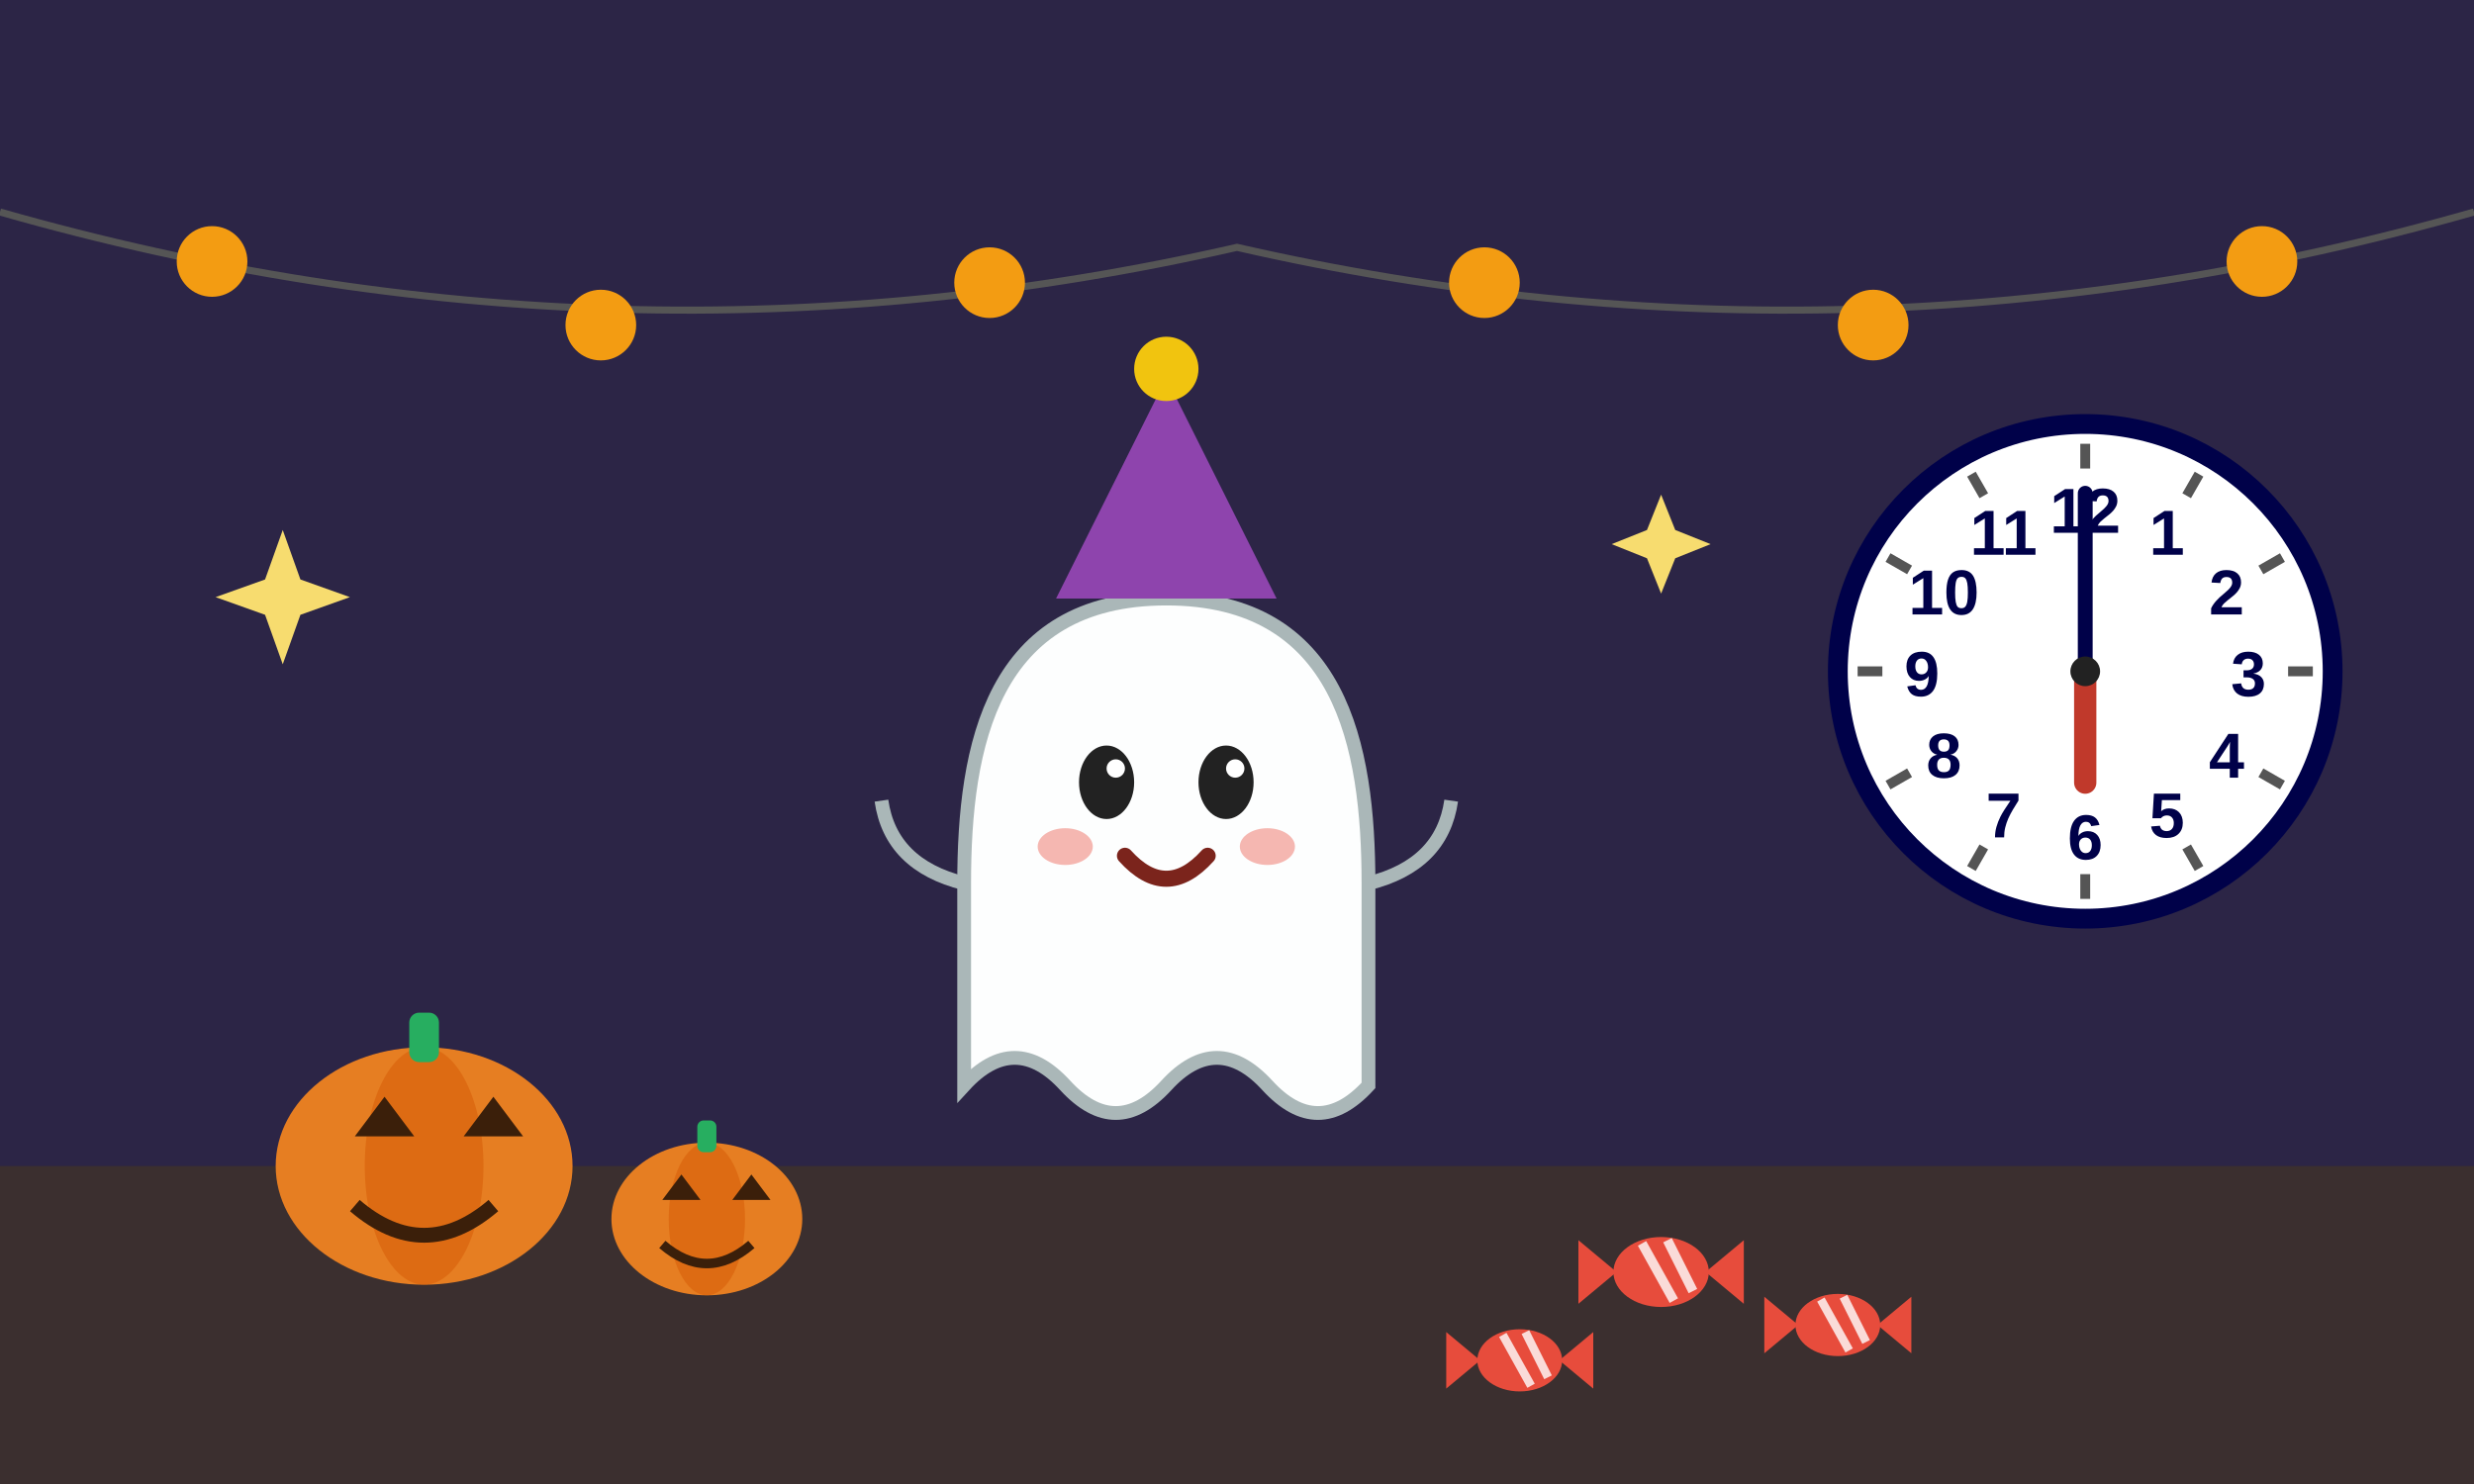
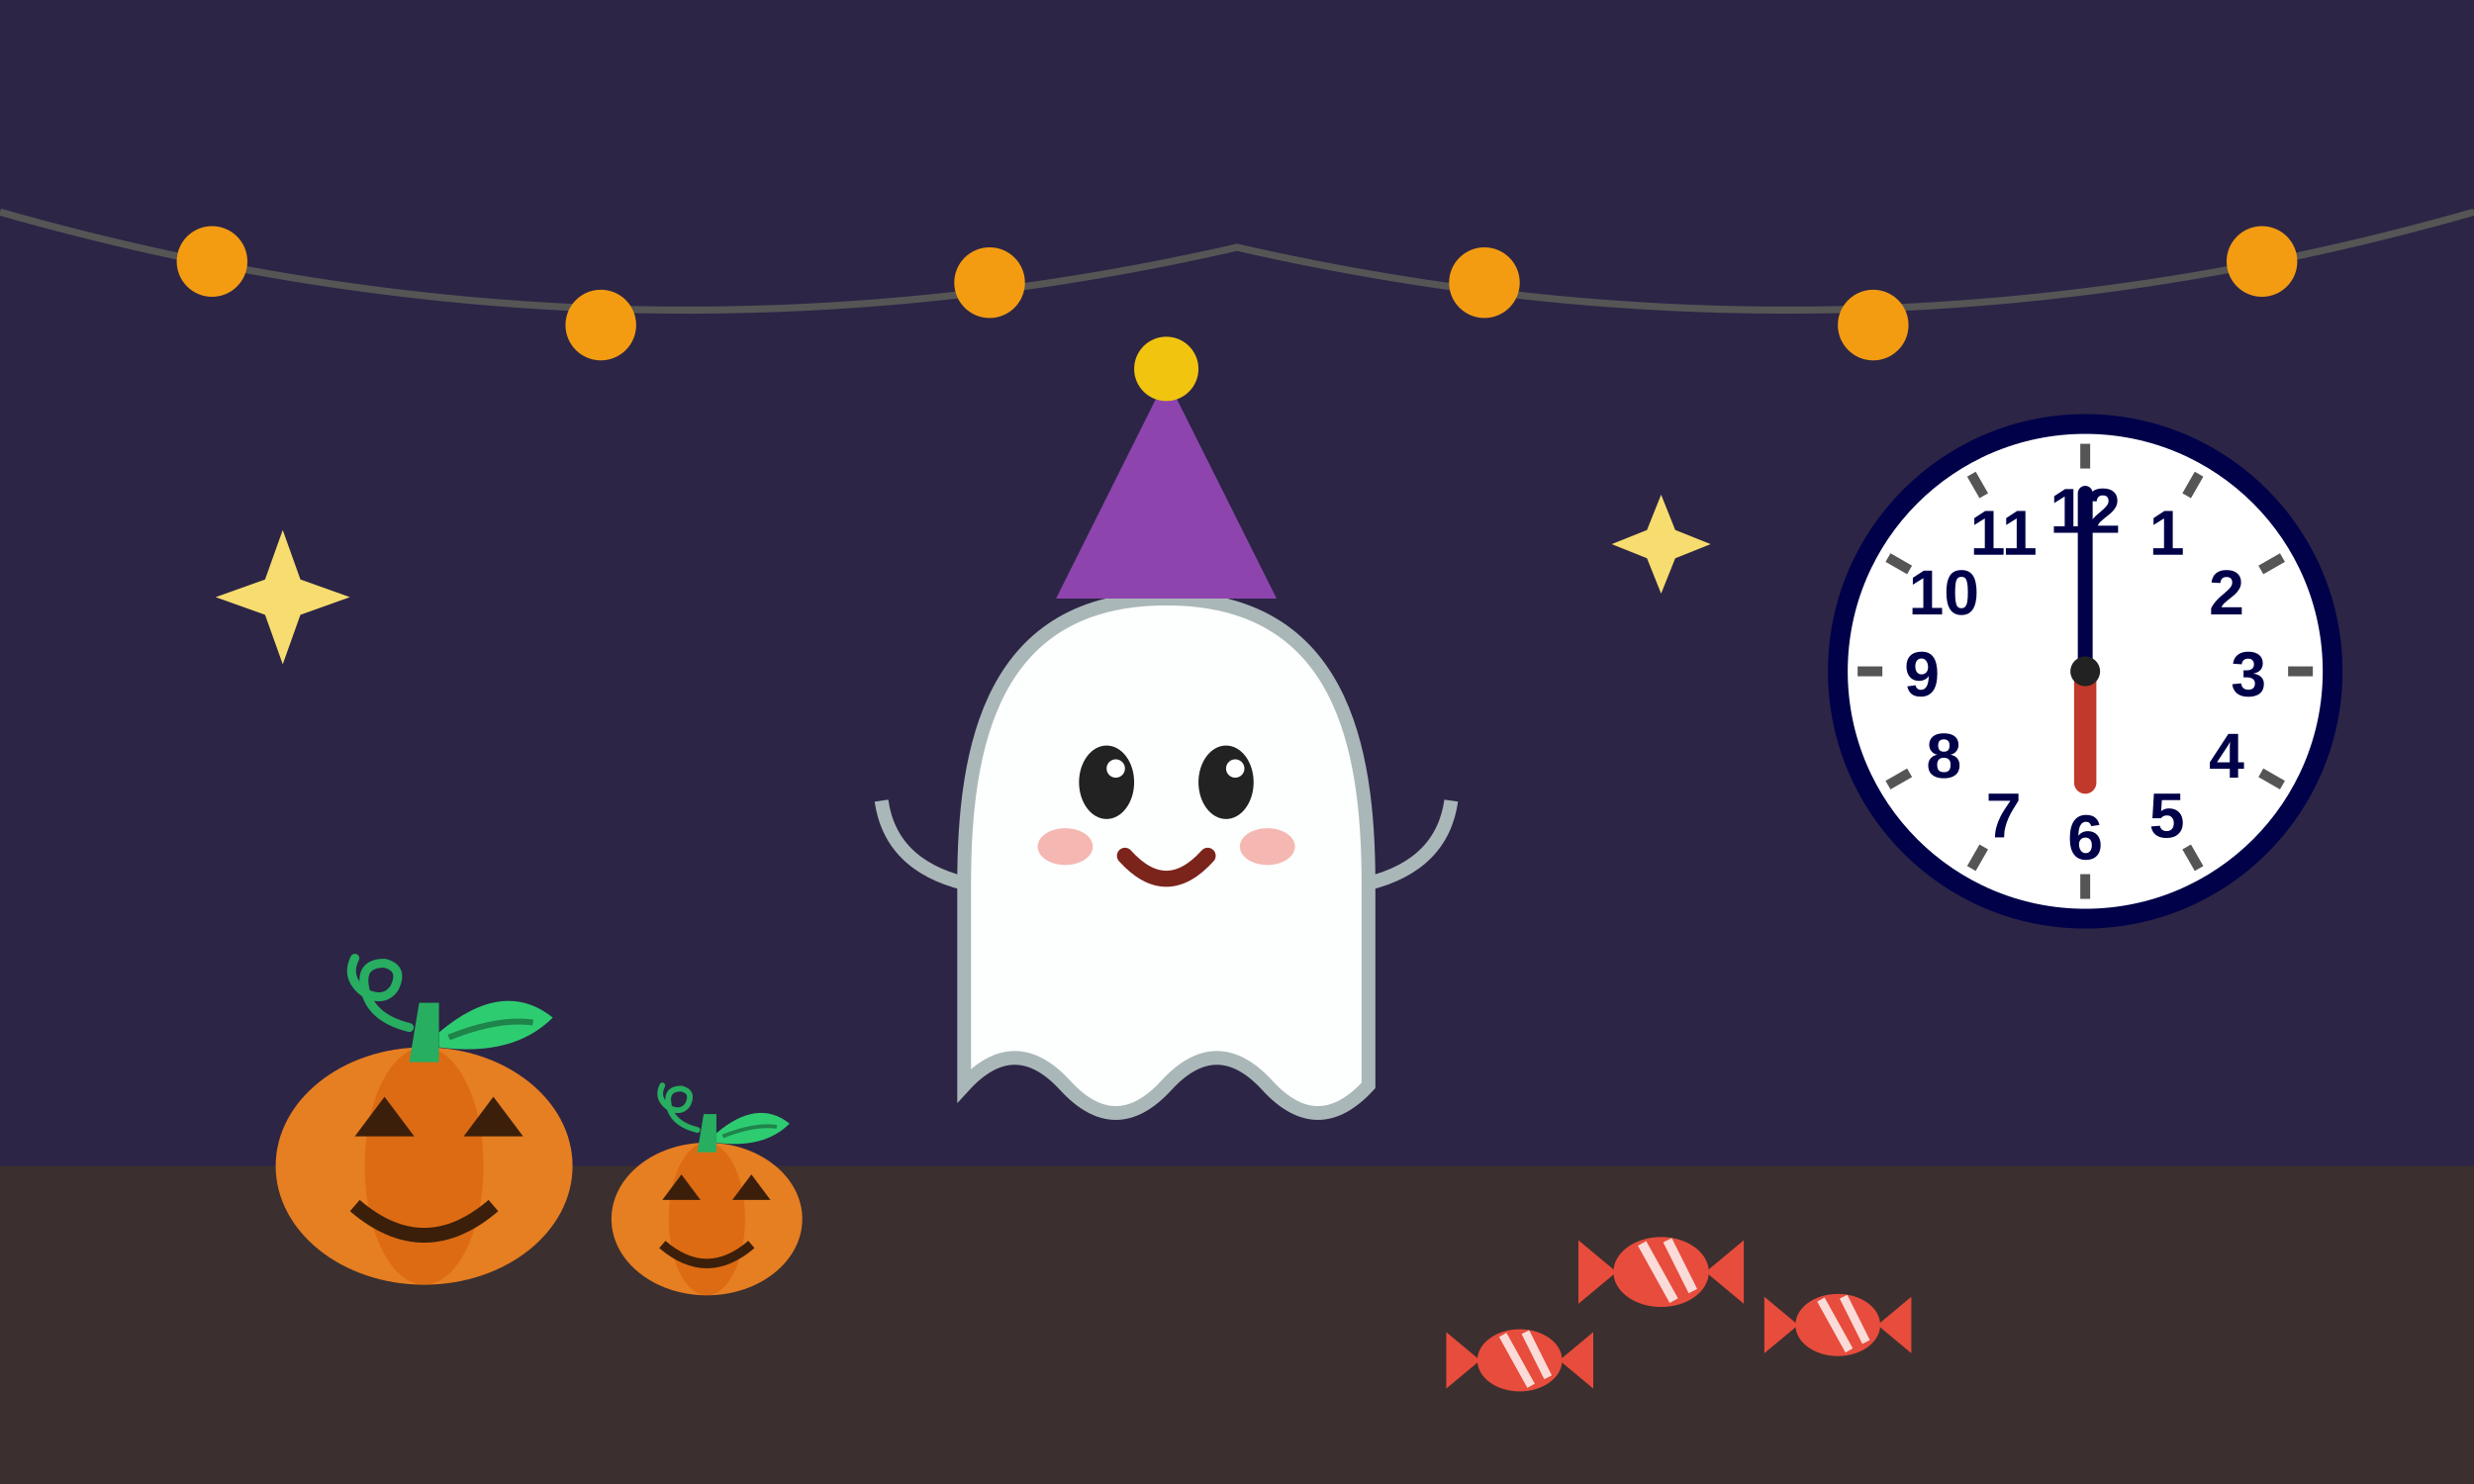
<svg xmlns="http://www.w3.org/2000/svg" viewBox="0 0 700 420" font-family="Segoe UI, Arial, sans-serif">
  <rect width="700" height="420" fill="#fbf6ee" />
  <rect width="700" height="420" fill="#2c2546" />
  <path d="M0 60 Q175 110 350 70 Q525 110 700 60" stroke="#555" stroke-width="2" fill="none" />
  <g fill="#f39c12">
    <circle cx="60" cy="74" r="10" />
    <circle cx="170" cy="92" r="10" />
    <circle cx="280" cy="80" r="10" />
    <circle cx="420" cy="80" r="10" />
    <circle cx="530" cy="92" r="10" />
    <circle cx="640" cy="74" r="10" />
  </g>
  <g>
    <circle cx="590" cy="190" r="70" fill="#ffffff" stroke="#000149" stroke-width="5.6" />
    <line x1="590.0" y1="132.6" x2="590.0" y2="125.6" stroke="#555" stroke-width="2.8" />
    <line x1="618.7" y1="140.3" x2="622.2" y2="134.2" stroke="#555" stroke-width="2.8" />
    <line x1="639.7" y1="161.3" x2="645.8" y2="157.8" stroke="#555" stroke-width="2.8" />
    <line x1="647.4" y1="190.0" x2="654.4" y2="190.0" stroke="#555" stroke-width="2.8" />
    <line x1="639.7" y1="218.7" x2="645.8" y2="222.2" stroke="#555" stroke-width="2.8" />
    <line x1="618.7" y1="239.7" x2="622.2" y2="245.8" stroke="#555" stroke-width="2.8" />
    <line x1="590.0" y1="247.4" x2="590.0" y2="254.4" stroke="#555" stroke-width="2.8" />
    <line x1="561.3" y1="239.7" x2="557.8" y2="245.8" stroke="#555" stroke-width="2.8" />
    <line x1="540.3" y1="218.7" x2="534.2" y2="222.2" stroke="#555" stroke-width="2.8" />
    <line x1="532.6" y1="190.0" x2="525.6" y2="190.0" stroke="#555" stroke-width="2.8" />
    <line x1="540.3" y1="161.3" x2="534.2" y2="157.8" stroke="#555" stroke-width="2.8" />
    <line x1="561.3" y1="140.3" x2="557.8" y2="134.2" stroke="#555" stroke-width="2.8" />
    <text x="613.1" y="157.0" text-anchor="middle" font-size="18" font-weight="800" fill="#000149">1</text>
    <text x="630.0" y="173.9" text-anchor="middle" font-size="18" font-weight="800" fill="#000149">2</text>
    <text x="636.2" y="197.0" text-anchor="middle" font-size="18" font-weight="800" fill="#000149">3</text>
    <text x="630.0" y="220.1" text-anchor="middle" font-size="18" font-weight="800" fill="#000149">4</text>
    <text x="613.1" y="237.0" text-anchor="middle" font-size="18" font-weight="800" fill="#000149">5</text>
    <text x="590.0" y="243.2" text-anchor="middle" font-size="18" font-weight="800" fill="#000149">6</text>
    <text x="566.9" y="237.0" text-anchor="middle" font-size="18" font-weight="800" fill="#000149">7</text>
    <text x="550.0" y="220.1" text-anchor="middle" font-size="18" font-weight="800" fill="#000149">8</text>
    <text x="543.8" y="197.0" text-anchor="middle" font-size="18" font-weight="800" fill="#000149">9</text>
    <text x="550.0" y="173.9" text-anchor="middle" font-size="18" font-weight="800" fill="#000149">10</text>
    <text x="566.9" y="157.0" text-anchor="middle" font-size="18" font-weight="800" fill="#000149">11</text>
    <text x="590.0" y="150.8" text-anchor="middle" font-size="18" font-weight="800" fill="#000149">12</text>
    <line x1="590" y1="190" x2="590.0" y2="139.6" stroke="#000149" stroke-width="4.2" stroke-linecap="round" />
    <line x1="590" y1="190" x2="590.0" y2="221.5" stroke="#c0392b" stroke-width="6.3" stroke-linecap="round" />
    <circle cx="590" cy="190" r="4.2" fill="#222" />
  </g>
  <rect y="330" width="700" height="90" fill="#3b2f2f" />
  <g transform="translate(330,250) scale(1.3)">
    <path d="M0 -62 C-38 -62 -44 -30 -44 0 L-44 44 q11 -12 22 0 q11 12 22 0 q11 -12 22 0 q11 12 22 0 L44 0 C44 -30 38 -62 0 -62 Z" fill="#fdfefe" stroke="#aab7b8" stroke-width="3" />
    <path d="M-44 0 q-16 -4 -18 -18 M44 0 q16 -4 18 -18" stroke="#aab7b8" stroke-width="3" fill="none" />
    <ellipse cx="-22" cy="-8" rx="6" ry="4" fill="#f5b7b1" />
    <ellipse cx="22" cy="-8" rx="6" ry="4" fill="#f5b7b1" />
    <ellipse cx="-13" cy="-22" rx="6" ry="8" fill="#222" />
    <ellipse cx="13" cy="-22" rx="6" ry="8" fill="#222" />
    <circle cx="-11" cy="-25" r="2" fill="#fff" />
    <circle cx="15" cy="-25" r="2" fill="#fff" />
    <path d="M-9 -6 q9 10 18 0" stroke="#7b241c" stroke-width="3.5" fill="none" stroke-linecap="round" />
    <path d="M-24 -62 L0 -110 L24 -62 Z" fill="#8e44ad" />
    <circle cx="0" cy="-112" r="7" fill="#f1c40f" />
  </g>
  <g transform="translate(120,330) scale(1.4)">
    <ellipse cx="0" cy="0" rx="30" ry="24" fill="#e67e22" />
    <ellipse cx="0" cy="0" rx="12" ry="24" fill="#d35400" opacity=".45" />
-     <rect x="-3" y="-31" width="6" height="10" rx="2" fill="#27ae60" />
+     <path d="M3 -27 Q16 -38 26 -30 Q18 -22 3 -24 Z" fill="#2ecc71" />
+     <path d="M5 -26 Q15 -30 22 -29" stroke="#1e8449" stroke-width="1.2" fill="none" />
+     <path d="M-3 -28 q-8 -2 -9 -8 q-1 -5 4 -5 q4 1 2 5 q-2 3 -6 1 q-4 -3 -2 -7" stroke="#27ae60" stroke-width="1.8" fill="none" stroke-linecap="round" />
+     <path d="M-3 -21 L-1 -33 L3 -33 L3 -21 Z" fill="#27ae60" />
    <path d="M-14 -6 l6 -8 l6 8 z M8 -6 l6 -8 l6 8 z" fill="#3b1f0a" />
    <path d="M-14 8 q14 12 28 0" stroke="#3b1f0a" stroke-width="3" fill="none" />
  </g>
  <g transform="translate(200,345) scale(0.9)">
    <ellipse cx="0" cy="0" rx="30" ry="24" fill="#e67e22" />
    <ellipse cx="0" cy="0" rx="12" ry="24" fill="#d35400" opacity=".45" />
-     <rect x="-3" y="-31" width="6" height="10" rx="2" fill="#27ae60" />
+     <path d="M3 -27 Q16 -38 26 -30 Q18 -22 3 -24 Z" fill="#2ecc71" />
+     <path d="M5 -26 Q15 -30 22 -29" stroke="#1e8449" stroke-width="1.2" fill="none" />
+     <path d="M-3 -28 q-8 -2 -9 -8 q-1 -5 4 -5 q4 1 2 5 q-2 3 -6 1 q-4 -3 -2 -7" stroke="#27ae60" stroke-width="1.8" fill="none" stroke-linecap="round" />
+     <path d="M-3 -21 L-1 -33 L3 -33 L3 -21 Z" fill="#27ae60" />
    <path d="M-14 -6 l6 -8 l6 8 z M8 -6 l6 -8 l6 8 z" fill="#3b1f0a" />
    <path d="M-14 8 q14 12 28 0" stroke="#3b1f0a" stroke-width="3" fill="none" />
  </g>
  <g transform="translate(470,360) scale(0.9)">
    <path d="M-14 0 L-26 -10 L-26 10 Z M14 0 L26 -10 L26 10 Z" fill="#e74c3c" />
    <ellipse rx="15" ry="11" fill="#e74c3c" />
    <path d="M-6 -9 L4 9 M2 -10 L10 6" stroke="#fadbd8" stroke-width="3" />
  </g>
  <g transform="translate(520,375) scale(0.8)">
    <path d="M-14 0 L-26 -10 L-26 10 Z M14 0 L26 -10 L26 10 Z" fill="#e74c3c" />
    <ellipse rx="15" ry="11" fill="#e74c3c" />
    <path d="M-6 -9 L4 9 M2 -10 L10 6" stroke="#fadbd8" stroke-width="3" />
  </g>
  <g transform="translate(430,385) scale(0.8)">
    <path d="M-14 0 L-26 -10 L-26 10 Z M14 0 L26 -10 L26 10 Z" fill="#e74c3c" />
    <ellipse rx="15" ry="11" fill="#e74c3c" />
    <path d="M-6 -9 L4 9 M2 -10 L10 6" stroke="#fadbd8" stroke-width="3" />
  </g>
  <g fill="#f7dc6f">
    <path d="M80 150 l5 14 l14 5 l-14 5 l-5 14 l-5 -14 l-14 -5 l14 -5 z" />
    <path d="M470 140 l4 10 l10 4 l-10 4 l-4 10 l-4 -10 l-10 -4 l10 -4 z" />
  </g>
</svg>
